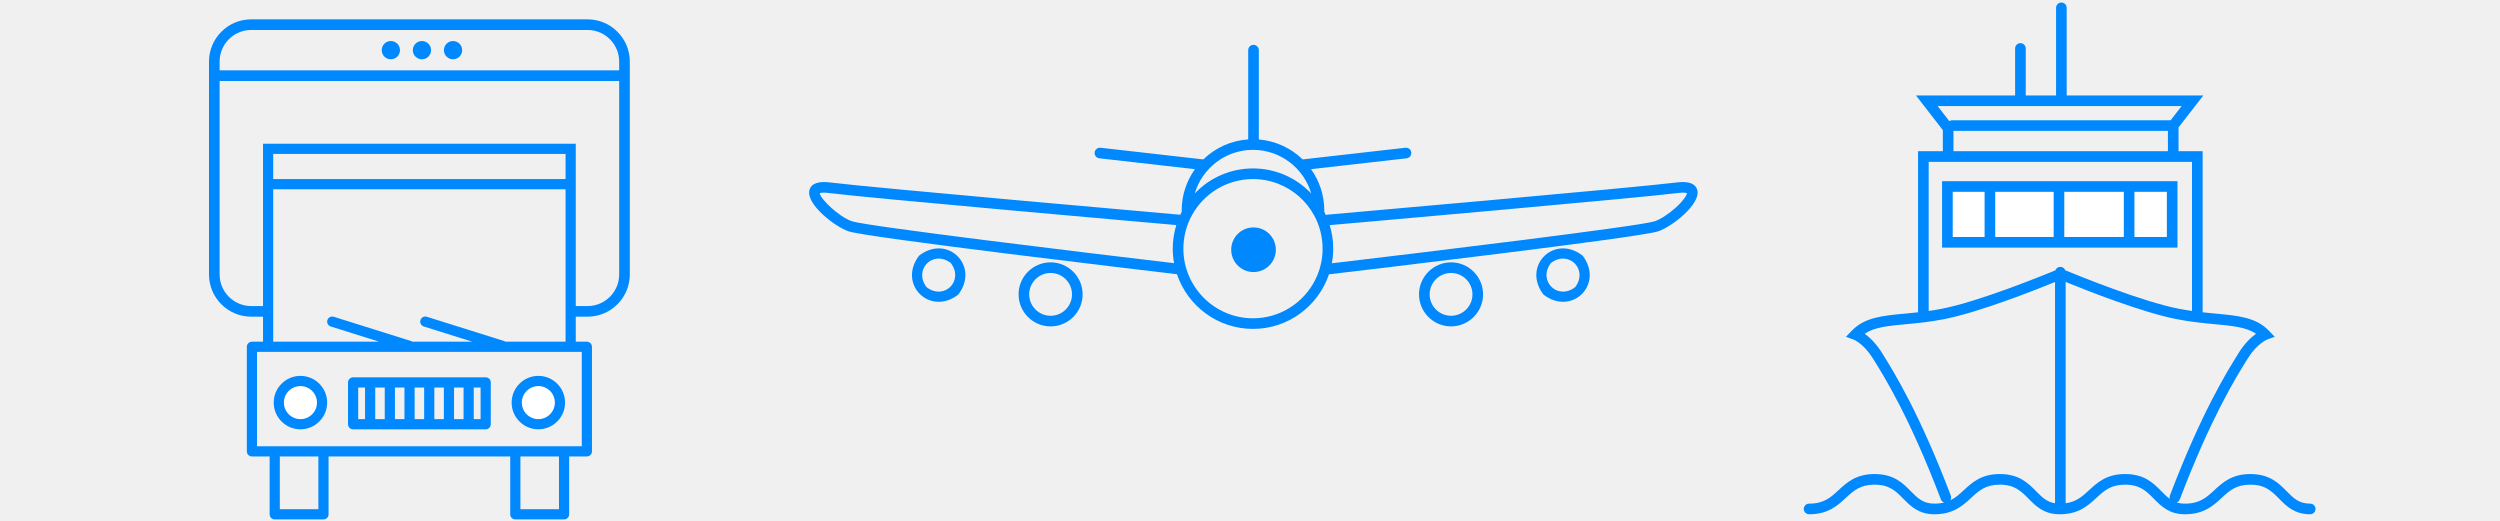
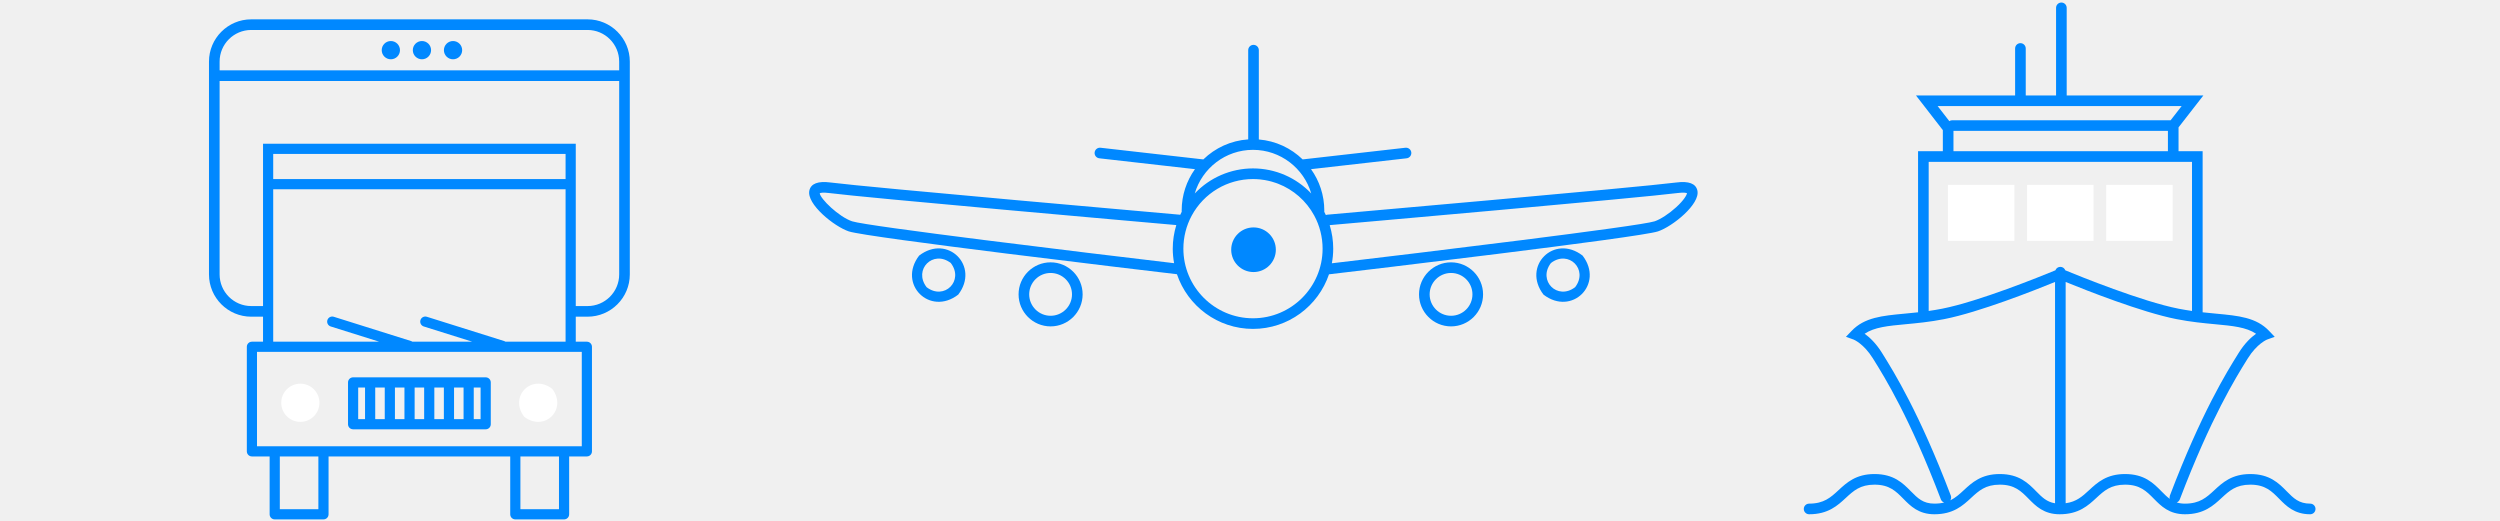
- <svg xmlns="http://www.w3.org/2000/svg" version="1.1" x="0px" y="0px" viewBox="0 0 480 100" enable-background="new 0 0 480 100" xml:space="preserve">
-   <g id="Layer_2">
-     <circle fill="#FFFFFF" cx="57.667" cy="77.333" r="3.667" />
-     <path fill="#FFFFFF" d="M106.019,74.647c2.989,3.925-1.447,8.361-5.372,5.372C97.658,76.095,102.095,71.658,106.019,74.647z" />
-     <rect x="374" y="35.5" fill="#FFFFFF" width="43.25" height="10.75" />
-   </g>
-   <g id="Layer_1">
+ <svg xmlns="http://www.w3.org/2000/svg" version="1.1" id="Layer_1" x="0px" y="0px" viewBox="0 0 480 100" enable-background="new 0 0 480 100" xml:space="preserve">
+   <circle fill="#FFFFFF" cx="57.667" cy="77.333" r="3.667" />
+   <path fill="#FFFFFF" d="M106.019,74.647c2.989,3.925-1.447,8.361-5.372,5.372C97.658,76.095,102.095,71.658,106.019,74.647z" />
+   <rect x="374" y="35.5" fill="#FFFFFF" width="12.767" height="10.75" />
+   <rect x="389.194" y="35.5" fill="#FFFFFF" width="12.767" height="10.75" />
+   <rect x="404.388" y="35.5" fill="#FFFFFF" width="12.767" height="10.75" />
+   <g id="Layer_1_1_">
    <g>
      <rect x="79.61" y="74.402" fill="none" width="1.827" height="6.071" />
      <path fill="none" d="M112.812,5.754H48.235c-3.347,0-6.07,2.723-6.07,6.07v1.684h76.718v-1.684    C118.883,8.478,116.159,5.754,112.812,5.754z M75.043,11.385c-0.968,0-1.753-0.785-1.753-1.753s0.785-1.753,1.753-1.753    c0.968,0,1.753,0.785,1.753,1.753S76.011,11.385,75.043,11.385z M81.013,11.385c-0.968,0-1.753-0.785-1.753-1.753    s0.785-1.753,1.753-1.753c0.968,0,1.753,0.785,1.753,1.753S81.981,11.385,81.013,11.385z M86.983,11.385    c-0.968,0-1.753-0.785-1.753-1.753s0.785-1.753,1.753-1.753c0.968,0,1.753,0.785,1.753,1.753S87.951,11.385,86.983,11.385z" />
      <path fill="none" d="M103.365,80.474c1.749,0,3.172-1.424,3.172-3.175s-1.422-3.174-3.172-3.174c-1.751,0-3.175,1.423-3.175,3.174    C100.19,79.05,101.614,80.474,103.365,80.474z" />
      <rect x="99.919" y="87.637" fill="none" width="7.406" height="10.135" />
      <path fill="none" d="M278.601,52.41c-2.266,0-4.109,1.843-4.109,4.109s1.843,4.109,4.109,4.109c2.266,0,4.109-1.843,4.109-4.109    S280.867,52.41,278.601,52.41z" />
      <path fill="none" d="M42.165,15.549v37.145c0,3.347,2.723,6.07,6.07,6.07h2.266v-23.4v-0.977v-6.792h60.046v6.792v0.977v23.399    h2.266c3.347,0,6.07-2.723,6.07-6.07V15.549H42.165z" />
      <path fill="none" d="M177.903,55.134c3.383,2.611,7.248-1.252,4.645-4.639C179.168,47.903,175.312,51.751,177.903,55.134z" />
      <rect x="52.456" y="29.55" fill="none" width="56.136" height="4.837" />
      <path fill="none" d="M201.715,52.41c-2.266,0-4.109,1.843-4.109,4.109s1.843,4.109,4.109,4.109c2.266,0,4.109-1.843,4.109-4.109    S203.981,52.41,201.715,52.41z" />
      <rect x="90.96" y="74.402" fill="none" width="1.315" height="6.071" />
      <rect x="72.043" y="74.402" fill="none" width="1.829" height="6.071" />
      <path fill="none" d="M52.456,36.342v29.263h20.343l-9.301-2.921c-0.515-0.162-0.801-0.71-0.64-1.225    c0.162-0.515,0.709-0.801,1.225-0.639l14.869,4.671c0.086,0.027,0.163,0.068,0.236,0.115H90.67l-9.302-2.921    c-0.515-0.162-0.801-0.71-0.64-1.225c0.162-0.515,0.712-0.801,1.225-0.64l14.872,4.671c0.086,0.027,0.163,0.068,0.236,0.115    h11.531V36.342H52.456z" />
      <rect x="68.773" y="74.402" fill="none" width="1.315" height="6.071" />
      <rect x="75.827" y="74.402" fill="none" width="1.828" height="6.071" />
      <rect x="87.177" y="74.402" fill="none" width="1.828" height="6.071" />
      <rect x="83.392" y="74.402" fill="none" width="1.83" height="6.071" />
      <path fill="none" d="M49.345,85.682h62.357V67.56H49.345V85.682z M103.365,72.17c2.827,0,5.127,2.3,5.127,5.129    c0,2.829-2.3,5.13-5.127,5.13c-2.828,0-5.13-2.3-5.13-5.13C98.235,74.471,100.536,72.17,103.365,72.17z M66.818,73.426    c0-0.54,0.438-0.977,0.977-0.977h25.457c0.54,0,0.977,0.438,0.977,0.977v8.026c0,0.54-0.438,0.977-0.977,0.977H67.796    c-0.54,0-0.977-0.438-0.977-0.977L66.818,73.426L66.818,73.426z M57.684,72.17c2.828,0,5.13,2.3,5.13,5.129    c0,2.829-2.301,5.13-5.13,5.13c-2.828,0-5.13-2.3-5.13-5.13C52.554,74.471,54.855,72.17,57.684,72.17z" />
      <circle fill="none" cx="57.684" cy="77.3" r="3.174" />
      <rect x="53.724" y="87.637" fill="none" width="7.405" height="10.135" />
      <rect x="396.345" y="36.828" fill="none" width="11.427" height="8.672" />
      <rect x="374.92" y="36.828" fill="none" width="6.121" height="8.672" />
      <rect x="409.812" y="36.828" fill="none" width="6.223" height="8.672" />
      <rect x="375.065" y="25.126" fill="none" width="41.175" height="3.907" />
      <path fill="none" d="M416.618,95.152c6.039-15.873,10.95-23.762,13.047-27.131l0.167-0.269c1.167-1.878,2.411-3.015,3.333-3.672    c-1.894-1.27-4.483-1.512-7.855-1.828c-2.166-0.203-4.62-0.432-7.406-0.977c-6.71-1.313-17.444-5.564-21.297-7.14v42.487    c2.083-0.281,3.221-1.328,4.506-2.516c1.566-1.449,3.342-3.091,6.897-3.091c3.724,0,5.458,1.76,6.988,3.313    c0.544,0.552,1.041,1.054,1.592,1.453C416.534,95.581,416.538,95.362,416.618,95.152z" />
      <path fill="none" d="M374.838,23.086h41.894c0.009,0,0.018,0.003,0.027,0.003l2.116-2.72H372.03l2.24,2.89    C374.432,23.15,374.627,23.086,374.838,23.086z" />
      <path fill="none" d="M394.634,51.899c0.145-0.387,0.515-0.664,0.953-0.664s0.808,0.277,0.953,0.664    c2.716,1.122,14.737,5.999,21.756,7.372c0.889,0.174,1.743,0.313,2.57,0.431V31.074h-50.558v28.629    c0.827-0.118,1.681-0.257,2.57-0.431C379.898,57.898,391.918,53.021,394.634,51.899z M372.879,34.788h45.197v12.753h-45.197    V34.788z" />
      <path fill="none" d="M394.566,54.135c-3.853,1.575-14.587,5.827-21.297,7.14c-2.786,0.545-5.241,0.775-7.406,0.977    c-3.373,0.316-5.962,0.558-7.856,1.828c0.922,0.658,2.166,1.795,3.333,3.672l0.167,0.269c2.097,3.369,7.009,11.258,13.047,27.131    c0.12,0.314,0.071,0.649-0.098,0.912c1.002-0.482,1.772-1.191,2.602-1.959c1.566-1.449,3.342-3.091,6.897-3.091    c3.724,0,5.458,1.76,6.988,3.313c1.112,1.129,2.028,2.053,3.622,2.301L394.566,54.135L394.566,54.135z" />
      <rect x="383.082" y="36.828" fill="none" width="11.222" height="8.672" />
      <path fill="none" d="M229.906,36.629c0.035-0.034,0.071-0.067,0.106-0.1c0.145-0.136,0.292-0.269,0.441-0.4    c0.032-0.028,0.064-0.057,0.097-0.085c0.173-0.148,0.349-0.292,0.527-0.432c0.04-0.031,0.08-0.061,0.119-0.092    c0.158-0.121,0.319-0.24,0.481-0.355c0.032-0.023,0.063-0.046,0.096-0.068c0.186-0.13,0.376-0.255,0.568-0.376    c0.044-0.027,0.087-0.054,0.131-0.081c0.171-0.106,0.344-0.209,0.52-0.308c0.031-0.017,0.061-0.035,0.092-0.053    c0.199-0.111,0.4-0.216,0.604-0.318c0.047-0.024,0.095-0.046,0.142-0.069c0.184-0.09,0.37-0.176,0.558-0.258    c0.028-0.012,0.055-0.025,0.083-0.037c0.209-0.09,0.421-0.175,0.635-0.256c0.051-0.019,0.101-0.038,0.152-0.056    c0.196-0.072,0.394-0.141,0.594-0.205c0.024-0.008,0.048-0.016,0.072-0.024c0.219-0.069,0.44-0.132,0.662-0.192    c0.053-0.014,0.107-0.028,0.161-0.042c0.209-0.054,0.42-0.104,0.632-0.149c0.018-0.004,0.036-0.008,0.054-0.012    c0.227-0.047,0.455-0.088,0.684-0.125c0.056-0.009,0.112-0.018,0.168-0.026c0.222-0.033,0.445-0.063,0.669-0.087    c0.011-0.001,0.021-0.003,0.032-0.004c0.233-0.024,0.467-0.041,0.702-0.055c0.058-0.003,0.116-0.006,0.174-0.009    c0.237-0.011,0.474-0.018,0.712-0.018s0.476,0.008,0.712,0.018c0.058,0.003,0.116,0.006,0.174,0.009    c0.235,0.013,0.469,0.03,0.702,0.055c0.011,0.001,0.022,0.003,0.032,0.004c0.224,0.024,0.447,0.053,0.669,0.087    c0.056,0.008,0.113,0.017,0.169,0.026c0.229,0.037,0.457,0.077,0.683,0.125c0.019,0.004,0.038,0.009,0.056,0.013    c0.211,0.045,0.421,0.095,0.629,0.148c0.054,0.014,0.108,0.028,0.162,0.042c0.222,0.059,0.442,0.122,0.661,0.192    c0.025,0.008,0.049,0.017,0.073,0.024c0.199,0.064,0.396,0.133,0.592,0.205c0.051,0.019,0.103,0.038,0.154,0.057    c0.213,0.081,0.425,0.165,0.633,0.256c0.029,0.012,0.057,0.026,0.086,0.039c0.187,0.082,0.371,0.168,0.554,0.257    c0.048,0.023,0.096,0.046,0.144,0.07c0.203,0.101,0.404,0.207,0.602,0.317c0.032,0.018,0.063,0.036,0.094,0.054    c0.174,0.098,0.346,0.201,0.516,0.306c0.044,0.028,0.089,0.055,0.133,0.083c0.191,0.121,0.38,0.246,0.566,0.375    c0.033,0.023,0.066,0.047,0.099,0.071c0.161,0.114,0.32,0.231,0.477,0.352c0.041,0.031,0.082,0.062,0.122,0.094    c0.178,0.139,0.353,0.283,0.525,0.43c0.034,0.029,0.067,0.059,0.1,0.088c0.148,0.129,0.293,0.261,0.436,0.395    c0.037,0.034,0.073,0.068,0.11,0.103c0.163,0.157,0.324,0.318,0.481,0.482c0.011,0.012,0.023,0.022,0.034,0.034    c-1.419-4.835-5.895-8.375-11.183-8.375s-9.764,3.541-11.183,8.375c0.011-0.011,0.022-0.021,0.032-0.033    C229.581,36.948,229.742,36.787,229.906,36.629z" />
      <path fill="none" d="M225.85,43.213c-5.873-0.516-59.929-5.273-66.673-6.152c-1.175-0.153-1.641-0.028-1.788,0.033    c0.077,1.052,3.67,4.548,6.221,5.398c2.853,0.951,44.311,5.975,61.815,8.041c-0.166-0.905-0.257-1.836-0.257-2.788    C225.168,46.206,225.402,44.676,225.85,43.213z" />
      <path fill="none" d="M297.783,50.495c-2.603,3.387,1.262,7.251,4.645,4.639C305.018,51.751,301.163,47.903,297.783,50.495z" />
      <path fill="none" d="M252.336,41.394c-1.536-2.839-4.006-4.973-6.91-6.104c-0.138-0.054-0.278-0.105-0.418-0.155    c-0.28-0.099-0.565-0.188-0.852-0.268c-0.431-0.12-0.87-0.218-1.315-0.295c-0.296-0.051-0.596-0.092-0.897-0.123    c-0.452-0.046-0.909-0.07-1.37-0.07c-4.914,0-9.421,2.688-11.762,7.015c-1.048,1.938-1.603,4.133-1.603,6.351    c0,7.37,5.996,13.365,13.365,13.365c7.37,0,13.365-5.996,13.365-13.365C253.939,45.528,253.385,43.332,252.336,41.394z     M240.676,52.234c-2.367,0-4.285-1.918-4.285-4.285s1.918-4.285,4.285-4.285s4.285,1.918,4.285,4.285    C244.961,50.315,243.042,52.234,240.676,52.234z" />
      <path fill="none" d="M322.121,37.061c-6.804,0.888-61.777,5.722-66.82,6.165c0.446,1.458,0.678,2.984,0.678,4.519    c0,0.959-0.092,1.895-0.261,2.806c17.413-2.055,59.107-7.105,61.969-8.059c1.113-0.371,2.779-1.459,4.147-2.708    c1.507-1.376,2.023-2.347,2.071-2.691C323.755,37.031,323.288,36.909,322.121,37.061z" />
-       <path fill="#0088FF" d="M57.684,82.428c2.828,0,5.13-2.3,5.13-5.13c0-2.828-2.301-5.129-5.13-5.129    c-2.828,0-5.13,2.301-5.13,5.129C52.554,80.128,54.855,82.428,57.684,82.428z M57.684,74.126c1.75,0,3.175,1.423,3.175,3.174    c0,1.751-1.424,3.175-3.175,3.175s-3.175-1.424-3.175-3.175S55.933,74.126,57.684,74.126z" />
-       <path fill="#0088FF" d="M103.365,82.428c2.827,0,5.127-2.3,5.127-5.13c0-2.828-2.3-5.129-5.127-5.129    c-2.829,0-5.13,2.301-5.13,5.129C98.235,80.128,100.537,82.428,103.365,82.428z M103.365,74.126c1.75,0,3.172,1.423,3.172,3.174    c0,1.751-1.423,3.175-3.172,3.175c-1.752,0-3.175-1.424-3.175-3.175C100.19,75.549,101.615,74.126,103.365,74.126z" />
      <path fill="#0088FF" d="M176.471,49.076c-4.187,5.466,2.046,11.688,7.505,7.495C188.184,51.1,181.936,44.858,176.471,49.076z     M177.903,55.134c-2.591-3.384,1.265-7.231,4.645-4.639C185.151,53.882,181.286,57.746,177.903,55.134z" />
      <path fill="#0088FF" d="M296.355,56.571c5.459,4.192,11.692-2.029,7.505-7.495C298.395,44.858,292.147,51.1,296.355,56.571z     M302.428,55.134c-3.383,2.611-7.248-1.252-4.645-4.639C301.163,47.903,305.018,51.751,302.428,55.134z" />
      <path fill="#0088FF" d="M67.796,82.428h25.457c0.54,0,0.977-0.437,0.977-0.977v-8.026c0-0.54-0.438-0.977-0.977-0.977H67.796    c-0.54,0-0.977,0.438-0.977,0.977v8.025C66.818,81.99,67.256,82.428,67.796,82.428z M85.222,80.473h-1.83v-6.071h1.83V80.473z     M87.177,74.402h1.828v6.071h-1.828V74.402z M81.437,80.473H79.61v-6.071h1.827C81.437,74.402,81.437,80.473,81.437,80.473z     M77.655,80.473h-1.828v-6.071h1.828V80.473z M73.872,80.473h-1.829v-6.071h1.829V80.473z M92.275,80.473H90.96v-6.071h1.315    V80.473z M68.773,74.402h1.315v6.071h-1.315V74.402z" />
      <path fill="#0088FF" d="M112.812,3.714H48.235c-4.472,0-8.111,3.638-8.111,8.111v40.869c0,4.472,3.638,8.111,8.111,8.111h2.266    v4.801h-2.133c-0.54,0-0.977,0.438-0.977,0.977V86.66c0,0.54,0.438,0.977,0.977,0.977h3.401v11.112    c0,0.54,0.438,0.977,0.977,0.977h9.36c0.54,0,0.977-0.437,0.977-0.977V87.637h34.88v11.112c0,0.54,0.438,0.977,0.977,0.977h9.361    c0.54,0,0.977-0.437,0.977-0.977V87.637h3.401c0.54,0,0.977-0.437,0.977-0.977V66.582c0-0.54-0.438-0.977-0.977-0.977h-2.133    v-4.801h2.266c4.472,0,8.111-3.638,8.111-8.111V11.825C120.923,7.352,117.285,3.714,112.812,3.714z M108.592,34.387H52.456V29.55    h56.136V34.387z M61.129,97.771h-7.405V87.637h7.405V97.771z M107.324,97.771h-7.406V87.637h7.406V97.771z M111.702,85.682H49.345    V67.56h62.357C111.702,67.56,111.702,85.682,111.702,85.682z M97.061,65.605c-0.072-0.047-0.149-0.088-0.236-0.115l-14.872-4.671    c-0.513-0.162-1.063,0.124-1.225,0.64c-0.162,0.515,0.124,1.063,0.64,1.225l9.302,2.921H79.189    c-0.072-0.047-0.149-0.088-0.236-0.115l-14.869-4.671c-0.516-0.162-1.063,0.124-1.225,0.639s0.124,1.063,0.64,1.225l9.301,2.921    H52.456V36.342h56.136v29.263C108.592,65.605,97.061,65.605,97.061,65.605z M112.812,58.764h-2.266v-23.4v-0.977v-6.792H50.501    v6.792v0.977v23.399h-2.266c-3.347,0-6.07-2.723-6.07-6.07V15.549h76.718v37.145C118.883,56.04,116.159,58.764,112.812,58.764z     M118.883,13.508H42.165v-1.684c0-3.347,2.723-6.07,6.07-6.07h64.577c3.347,0,6.07,2.723,6.07,6.07L118.883,13.508L118.883,13.508    z" />
      <circle fill="#0088FF" cx="81.013" cy="9.631" r="1.753" />
      <circle fill="#0088FF" cx="75.043" cy="9.631" r="1.753" />
      <circle fill="#0088FF" cx="86.983" cy="9.631" r="1.753" />
      <circle fill="#0088FF" cx="240.676" cy="47.949" r="4.285" />
      <path fill="#0088FF" d="M321.857,35.038c-6.938,0.905-66.426,6.129-67.026,6.181c-0.095,0.008-0.184,0.034-0.269,0.066    c-0.096-0.207-0.197-0.411-0.302-0.614c0.002-0.083,0.006-0.165,0.006-0.248c0-2.96-0.947-5.702-2.551-7.944l18.356-2.085    c0.56-0.064,0.962-0.569,0.899-1.129c-0.063-0.56-0.569-0.961-1.129-0.899l-19.735,2.241c-2.215-2.152-5.153-3.562-8.411-3.828    V9.631c0-0.563-0.457-1.02-1.02-1.02s-1.02,0.457-1.02,1.02v17.133c-3.34,0.222-6.354,1.646-8.616,3.844l-19.741-2.242    c-0.558-0.062-1.065,0.339-1.129,0.899s0.339,1.065,0.899,1.129l18.363,2.085c-1.603,2.242-2.55,4.983-2.55,7.943    c0,0.082,0.004,0.166,0.006,0.248c-0.098,0.19-0.193,0.381-0.283,0.574c-0.045-0.01-0.09-0.022-0.137-0.026    c-0.6-0.053-60.088-5.276-67.026-6.181c-2.377-0.31-3.736,0.206-4.041,1.533c-0.6,2.611,4.773,6.926,7.565,7.857    c3.572,1.191,56.401,7.445,63.008,8.224c2.054,6.095,7.821,10.498,14.6,10.498c6.772,0,12.534-4.394,14.593-10.48    c5.872-0.692,59.564-7.042,63.166-8.243c2.792-0.931,8.165-5.246,7.565-7.857C325.593,35.244,324.234,34.727,321.857,35.038z     M240.574,28.771c5.288,0,9.764,3.541,11.183,8.375c-0.011-0.012-0.023-0.022-0.034-0.034c-0.157-0.164-0.317-0.325-0.481-0.482    c-0.036-0.035-0.073-0.069-0.11-0.103c-0.143-0.135-0.288-0.267-0.436-0.395c-0.034-0.029-0.067-0.059-0.1-0.088    c-0.172-0.147-0.347-0.291-0.525-0.43c-0.04-0.032-0.082-0.063-0.122-0.094c-0.157-0.12-0.316-0.238-0.477-0.352    c-0.033-0.023-0.066-0.048-0.099-0.071c-0.186-0.129-0.375-0.254-0.566-0.375c-0.044-0.028-0.089-0.055-0.133-0.083    c-0.17-0.105-0.342-0.207-0.516-0.306c-0.032-0.018-0.063-0.036-0.094-0.054c-0.198-0.11-0.399-0.215-0.602-0.317    c-0.048-0.024-0.096-0.047-0.144-0.07c-0.183-0.089-0.368-0.175-0.554-0.257c-0.029-0.013-0.057-0.026-0.086-0.039    c-0.209-0.09-0.42-0.175-0.633-0.256c-0.051-0.019-0.102-0.038-0.154-0.057c-0.196-0.072-0.393-0.141-0.592-0.205    c-0.025-0.008-0.049-0.017-0.073-0.024c-0.218-0.069-0.439-0.132-0.661-0.192c-0.054-0.014-0.108-0.028-0.162-0.042    c-0.208-0.053-0.418-0.103-0.629-0.148c-0.019-0.004-0.038-0.009-0.056-0.013c-0.226-0.047-0.454-0.088-0.683-0.125    c-0.056-0.009-0.112-0.018-0.169-0.026c-0.222-0.033-0.445-0.063-0.669-0.087c-0.011-0.001-0.021-0.003-0.032-0.004    c-0.233-0.024-0.467-0.041-0.702-0.055c-0.058-0.003-0.116-0.006-0.174-0.009c-0.237-0.011-0.474-0.018-0.712-0.018    s-0.476,0.008-0.712,0.018c-0.058,0.003-0.116,0.006-0.174,0.009c-0.235,0.013-0.469,0.03-0.702,0.055    c-0.011,0.001-0.021,0.003-0.032,0.004c-0.224,0.024-0.447,0.053-0.669,0.087c-0.056,0.008-0.112,0.017-0.168,0.026    c-0.229,0.037-0.458,0.078-0.684,0.125c-0.018,0.004-0.036,0.008-0.054,0.012c-0.212,0.045-0.422,0.095-0.632,0.149    c-0.054,0.014-0.107,0.027-0.161,0.042c-0.222,0.059-0.443,0.123-0.662,0.192c-0.024,0.008-0.048,0.016-0.072,0.024    c-0.2,0.064-0.397,0.133-0.594,0.205c-0.051,0.019-0.102,0.037-0.152,0.056c-0.214,0.081-0.425,0.166-0.635,0.256    c-0.028,0.012-0.055,0.025-0.083,0.037c-0.188,0.082-0.373,0.169-0.558,0.258c-0.047,0.023-0.095,0.046-0.142,0.069    c-0.203,0.102-0.405,0.207-0.604,0.318c-0.031,0.017-0.061,0.035-0.092,0.053c-0.175,0.099-0.348,0.202-0.52,0.308    c-0.044,0.027-0.088,0.054-0.131,0.081c-0.192,0.121-0.381,0.246-0.568,0.376c-0.032,0.022-0.064,0.046-0.096,0.068    c-0.163,0.115-0.323,0.233-0.481,0.355c-0.04,0.031-0.08,0.061-0.119,0.092c-0.179,0.14-0.355,0.284-0.527,0.432    c-0.033,0.028-0.065,0.057-0.097,0.085c-0.149,0.13-0.296,0.263-0.441,0.4c-0.035,0.033-0.071,0.066-0.106,0.1    c-0.164,0.158-0.325,0.319-0.483,0.484c-0.011,0.011-0.022,0.021-0.032,0.033C230.81,32.311,235.286,28.771,240.574,28.771z     M163.611,42.492c-2.551-0.85-6.144-4.345-6.221-5.398c0.147-0.061,0.612-0.186,1.788-0.033c6.744,0.88,60.8,5.636,66.673,6.152    c-0.449,1.462-0.682,2.992-0.682,4.531c0,0.952,0.091,1.883,0.257,2.788C207.922,48.467,166.464,43.443,163.611,42.492z     M240.574,61.11c-7.37,0-13.365-5.996-13.365-13.365c0-2.217,0.554-4.413,1.603-6.351c2.341-4.327,6.848-7.015,11.762-7.015    c0.461,0,0.918,0.024,1.37,0.07c0.301,0.031,0.601,0.072,0.897,0.123c0.445,0.076,0.883,0.175,1.315,0.295    c0.288,0.08,0.572,0.169,0.852,0.268c0.14,0.049,0.28,0.101,0.418,0.155c2.905,1.131,5.374,3.265,6.91,6.104    c1.049,1.938,1.603,4.133,1.603,6.351C253.939,55.114,247.943,61.11,240.574,61.11z M321.834,39.783    c-1.367,1.249-3.034,2.337-4.147,2.708c-2.862,0.954-44.556,6.004-61.969,8.059c0.168-0.911,0.261-1.847,0.261-2.806    c0-1.534-0.232-3.06-0.678-4.519c5.043-0.443,60.016-5.278,66.82-6.165c1.167-0.152,1.634-0.03,1.784,0.031    C323.857,37.436,323.341,38.407,321.834,39.783z" />
      <path fill="#0088FF" d="M201.715,50.369c-3.391,0-6.149,2.759-6.149,6.149c0,3.391,2.759,6.149,6.149,6.149    c3.391,0,6.149-2.759,6.149-6.149C207.864,53.128,205.106,50.369,201.715,50.369z M201.715,60.628    c-2.266,0-4.109-1.843-4.109-4.109s1.843-4.109,4.109-4.109c2.266,0,4.109,1.843,4.109,4.109S203.981,60.628,201.715,60.628z" />
      <path fill="#0088FF" d="M278.601,50.369c-3.391,0-6.149,2.759-6.149,6.149c0,3.391,2.759,6.149,6.149,6.149    c3.391,0,6.149-2.759,6.149-6.149C284.751,53.128,281.992,50.369,278.601,50.369z M278.601,60.628    c-2.266,0-4.109-1.843-4.109-4.109s1.843-4.109,4.109-4.109c2.266,0,4.109,1.843,4.109,4.109S280.867,60.628,278.601,60.628z" />
      <path fill="#0088FF" d="M443.56,96.698c-2.175,0-3.206-1.046-4.51-2.369c-1.53-1.553-3.264-3.313-6.988-3.313    c-3.555,0-5.33,1.642-6.897,3.091c-1.504,1.391-2.803,2.592-5.658,2.592c-0.607,0-1.122-0.084-1.582-0.23    c0.266-0.099,0.491-0.304,0.599-0.59c5.969-15.688,10.807-23.46,12.873-26.779l0.168-0.27c1.784-2.87,3.698-3.628,3.708-3.632    l1.473-0.53l-1.08-1.133c-2.47-2.594-5.866-2.912-10.166-3.314c-0.822-0.077-1.687-0.158-2.594-0.259V29.033h-4.626v-4.577    l4.767-6.128h-26.242V1.507c0-0.563-0.457-1.02-1.02-1.02c-0.564,0-1.02,0.457-1.02,1.02v16.821h-5.823V9.305    c0-0.563-0.457-1.02-1.02-1.02c-0.564,0-1.02,0.457-1.02,1.02v9.024h-19.035l5.158,6.656v4.049h-4.758v30.928    c-0.907,0.101-1.772,0.182-2.594,0.259c-4.3,0.402-7.696,0.72-10.166,3.314l-1.089,1.13l1.473,0.53    c0.019,0.007,1.933,0.765,3.717,3.635l0.168,0.27c2.066,3.319,6.904,11.09,12.872,26.778c0.114,0.301,0.356,0.515,0.64,0.607    c-0.549,0.136-1.169,0.212-1.887,0.212c-2.175,0-3.205-1.046-4.51-2.369c-1.53-1.553-3.264-3.313-6.988-3.313    c-3.555,0-5.33,1.642-6.897,3.091c-1.504,1.391-2.803,2.592-5.658,2.592c-0.564,0-1.02,0.457-1.02,1.02s0.457,1.02,1.02,1.02    c3.654,0,5.455-1.665,7.044-3.135c1.479-1.367,2.755-2.548,5.511-2.548c2.87,0,4.104,1.253,5.535,2.705    c1.375,1.396,2.934,2.978,5.963,2.978c3.654,0,5.455-1.665,7.044-3.135c1.479-1.367,2.755-2.548,5.511-2.548    c2.87,0,4.104,1.253,5.534,2.705c1.375,1.396,2.934,2.978,5.963,2.978c3.654,0,5.455-1.665,7.044-3.135    c1.479-1.367,2.755-2.548,5.511-2.548c2.87,0,4.104,1.253,5.534,2.705c1.375,1.396,2.934,2.978,5.963,2.978    c3.654,0,5.455-1.665,7.043-3.135c1.478-1.367,2.755-2.548,5.511-2.548c2.87,0,4.104,1.253,5.535,2.705    c1.375,1.396,2.934,2.978,5.963,2.978c0.564,0,1.02-0.457,1.02-1.02S444.123,96.698,443.56,96.698z M372.03,20.369h46.845    l-2.116,2.72c-0.009,0-0.018-0.003-0.027-0.003h-41.894c-0.21,0-0.406,0.064-0.568,0.173L372.03,20.369z M375.065,25.126h41.175    v3.907h-41.175V25.126z M370.307,31.074h50.558v28.629c-0.826-0.118-1.681-0.257-2.57-0.431    c-7.019-1.373-19.041-6.25-21.756-7.372c-0.145-0.387-0.515-0.664-0.953-0.664s-0.808,0.277-0.953,0.664    c-2.715,1.122-14.736,5.999-21.756,7.372c-0.889,0.174-1.744,0.313-2.57,0.431L370.307,31.074L370.307,31.074z M390.945,94.328    c-1.53-1.553-3.264-3.313-6.988-3.313c-3.555,0-5.33,1.642-6.897,3.091c-0.831,0.768-1.6,1.477-2.602,1.959    c0.168-0.263,0.217-0.598,0.098-0.912c-6.038-15.873-10.95-23.762-13.047-27.131l-0.167-0.269    c-1.167-1.878-2.411-3.015-3.333-3.672c1.894-1.27,4.483-1.512,7.856-1.828c2.166-0.203,4.62-0.432,7.406-0.977    c6.71-1.313,17.444-5.564,21.297-7.14V96.63C392.972,96.381,392.057,95.457,390.945,94.328z M414.997,94.328    c-1.53-1.553-3.264-3.313-6.988-3.313c-3.555,0-5.33,1.642-6.897,3.091c-1.285,1.188-2.423,2.235-4.506,2.516V54.135    c3.853,1.575,14.587,5.827,21.297,7.14c2.786,0.545,5.241,0.775,7.406,0.977c3.373,0.316,5.962,0.558,7.855,1.828    c-0.922,0.658-2.166,1.795-3.333,3.672l-0.167,0.269c-2.097,3.369-7.009,11.258-13.047,27.131c-0.08,0.21-0.083,0.428-0.029,0.629    C416.038,95.382,415.541,94.88,414.997,94.328z" />
-       <path fill="#0088FF" d="M418.076,34.788h-45.197v12.753h45.197V34.788z M396.345,36.828h11.427V45.5h-11.427V36.828z     M394.304,45.5h-11.222v-8.672h11.222L394.304,45.5L394.304,45.5z M374.92,36.828h6.121V45.5h-6.121V36.828z M416.036,45.5h-6.223    v-8.672h6.223V45.5z" />
    </g>
  </g>
</svg>
